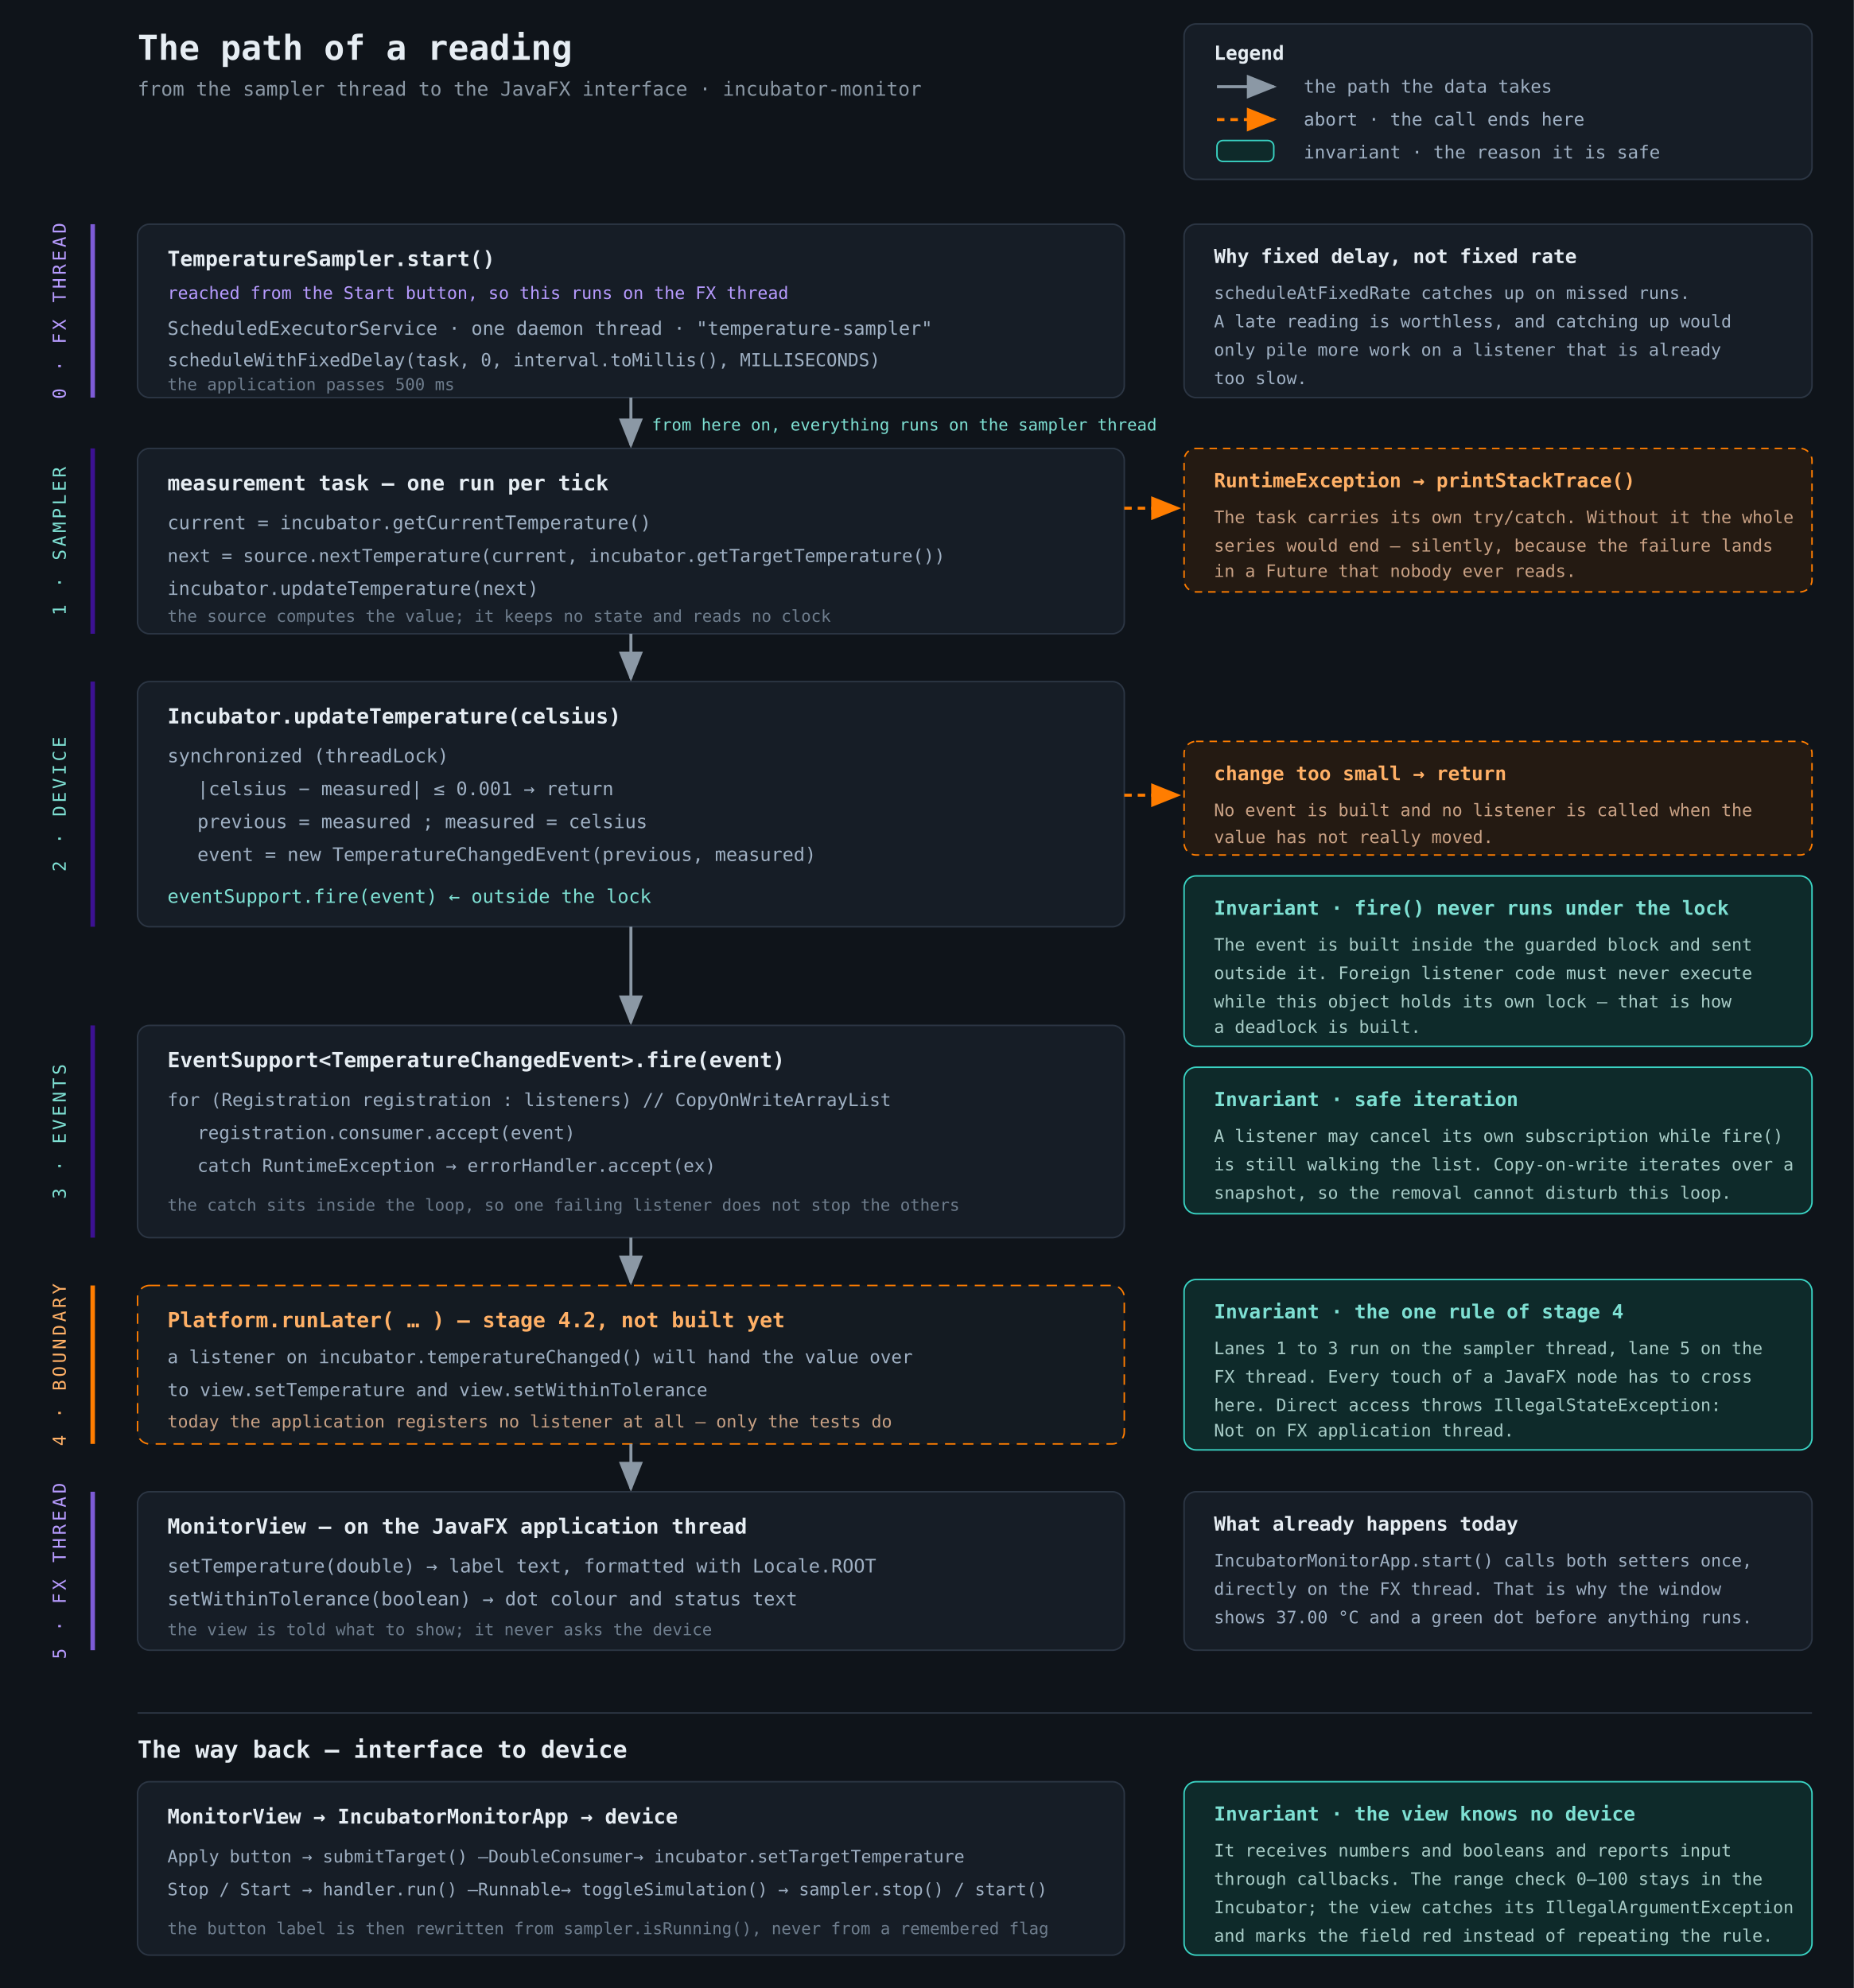
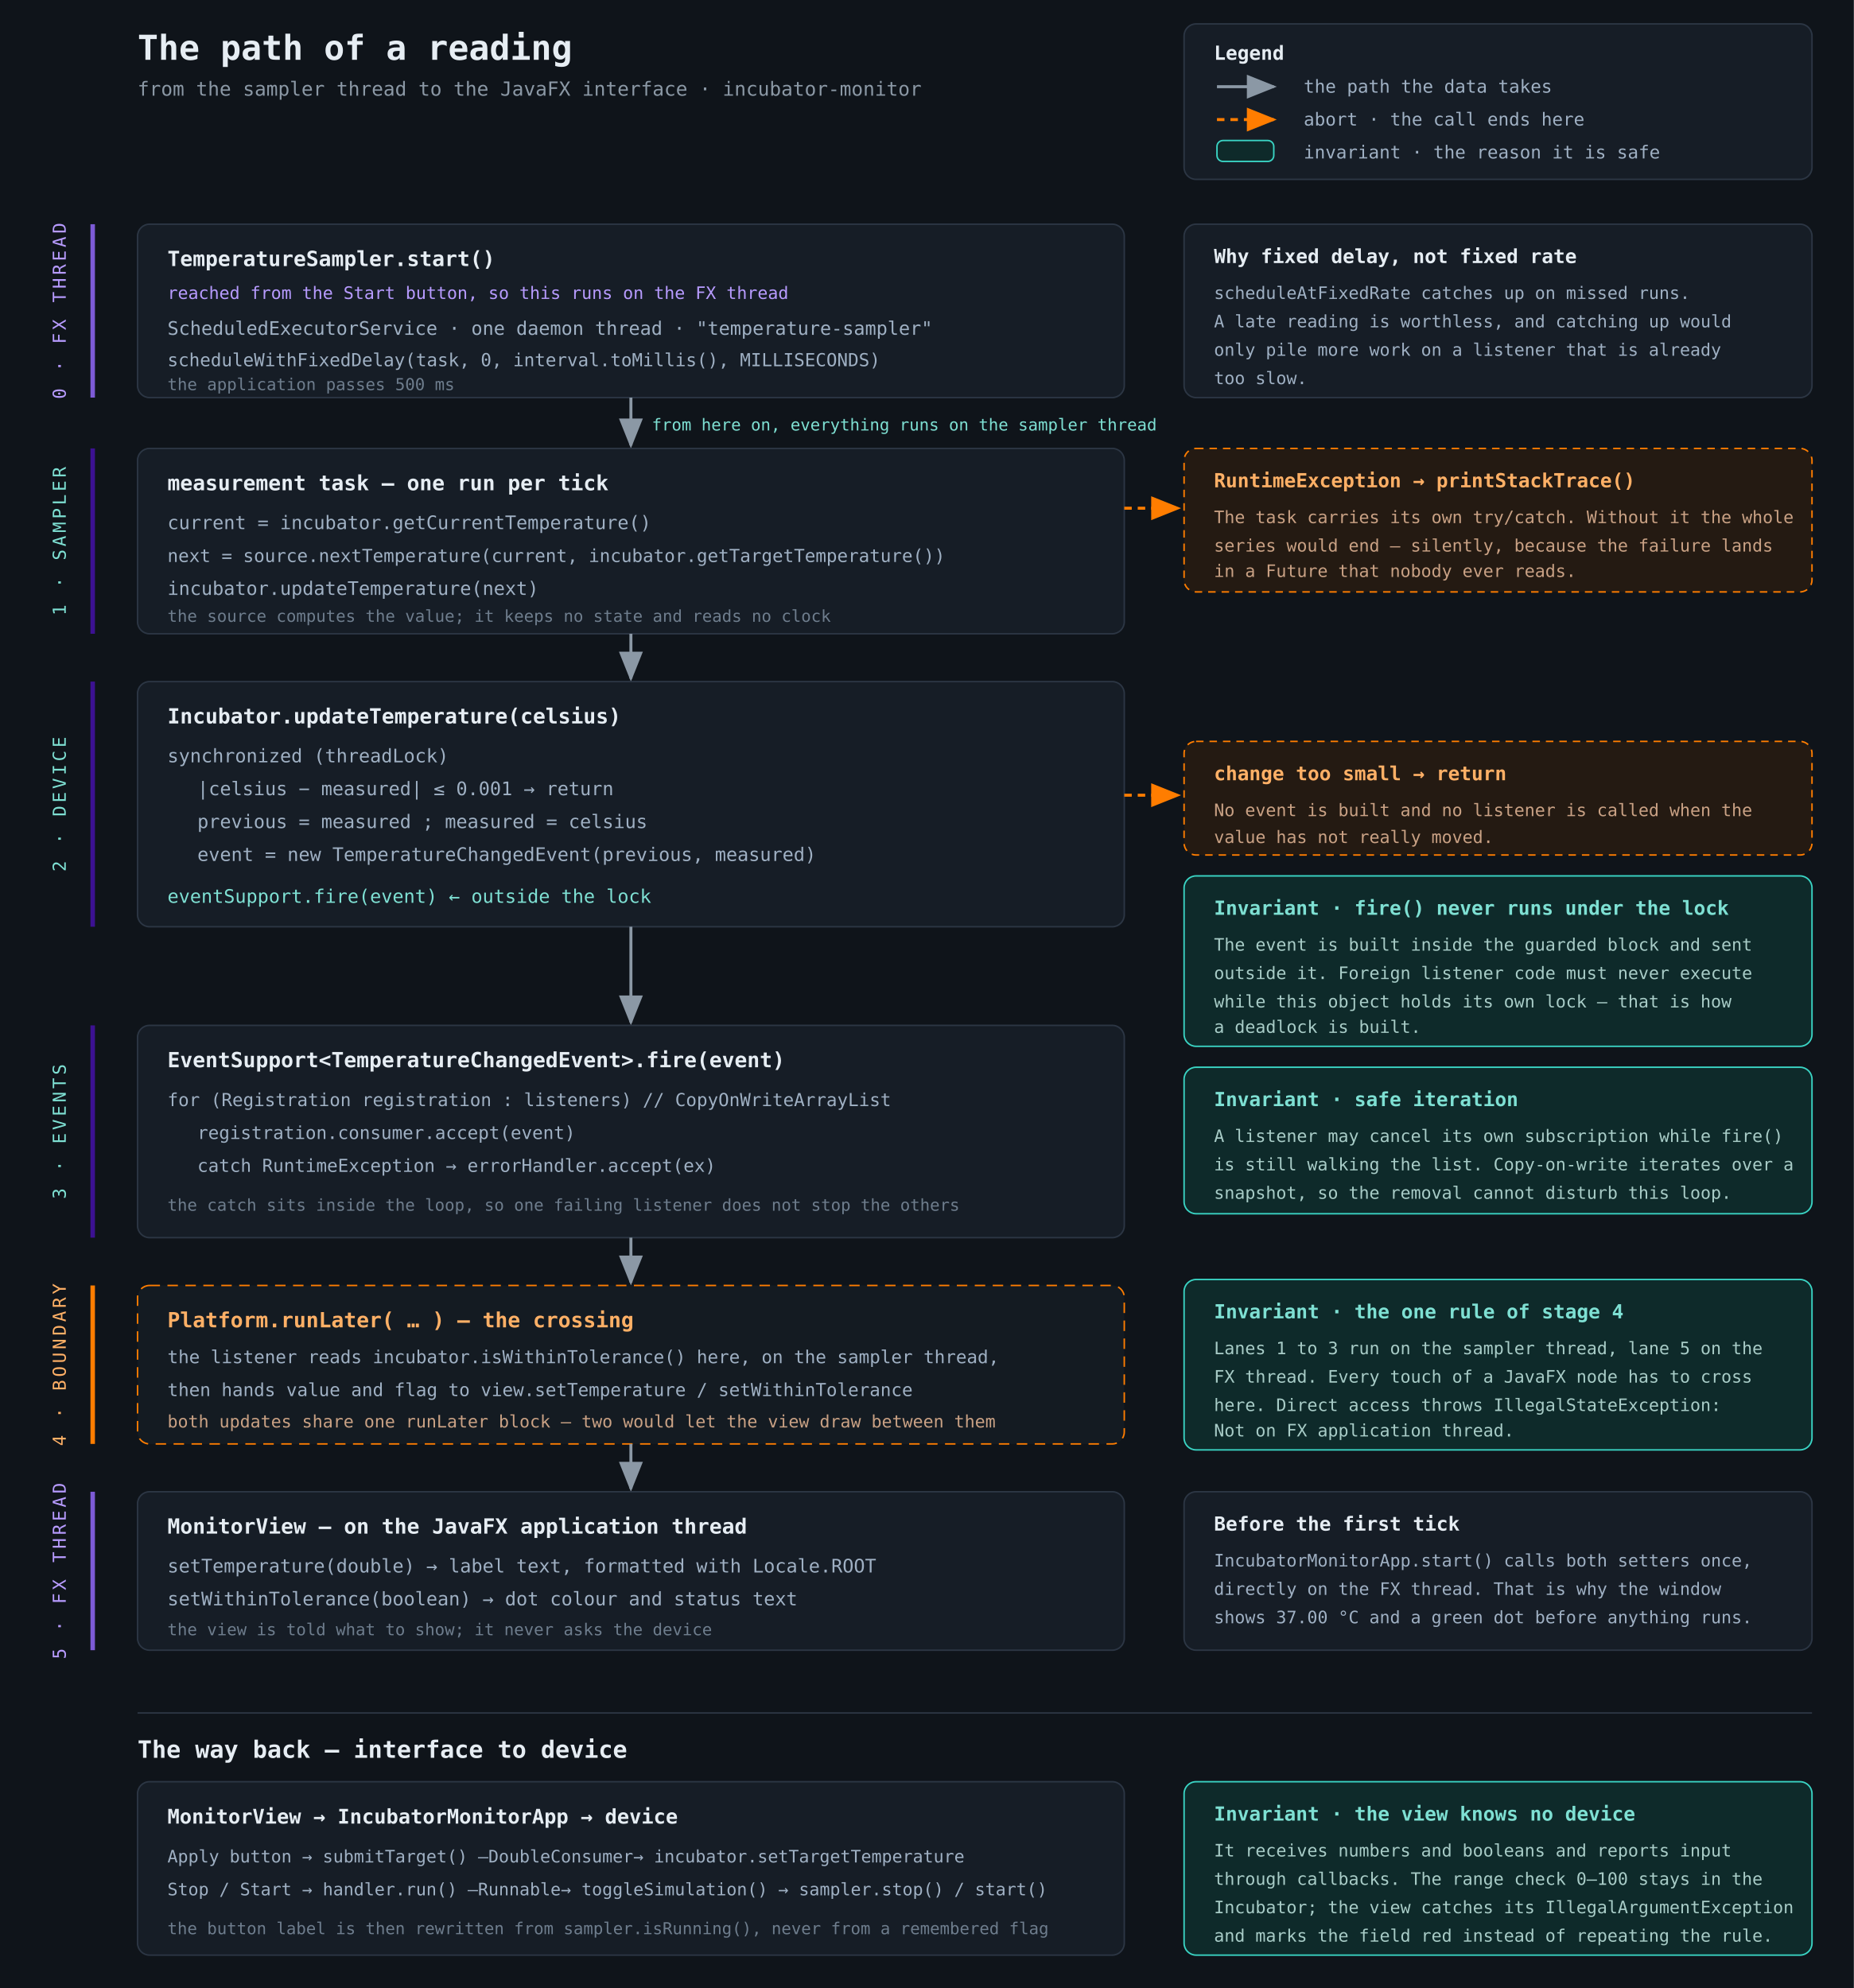
<svg xmlns="http://www.w3.org/2000/svg" width="1240" height="1330" viewBox="0 0 1240 1330" font-family="ui-monospace,SFMono-Regular,Menlo,Consolas,monospace">
  <defs>
    <marker id="arrow" markerWidth="10" markerHeight="8" refX="9" refY="4" orient="auto">
      <path d="M0,0 L10,4 L0,8 z" fill="#8b98a5" />
    </marker>
    <marker id="arrowOrange" markerWidth="10" markerHeight="8" refX="9" refY="4" orient="auto">
      <path d="M0,0 L10,4 L0,8 z" fill="#ff7d00" />
    </marker>
  </defs>
  <rect width="1240" height="1330" fill="#0f141a" />
  <text x="92" y="40" fill="#e6edf3" font-size="23" font-weight="bold">The path of a reading</text>
  <text x="92" y="64" fill="#8b98a5" font-size="13">from the sampler thread to the JavaFX interface · incubator-monitor</text>
  <rect x="792" y="16" width="420" height="104" rx="8" fill="#161d26" stroke="#2c3644" />
  <text x="812" y="40" fill="#e6edf3" font-size="13" font-weight="bold">Legend</text>
  <line x1="814" y1="58" x2="852" y2="58" stroke="#8b98a5" stroke-width="2" marker-end="url(#arrow)" />
  <text x="872" y="62" fill="#9fb0c3" font-size="12">the path the data takes</text>
  <line x1="814" y1="80" x2="852" y2="80" stroke="#ff7d00" stroke-width="2" stroke-dasharray="5 4" marker-end="url(#arrowOrange)" />
  <text x="872" y="84" fill="#9fb0c3" font-size="12">abort · the call ends here</text>
  <rect x="814" y="94" width="38" height="14" rx="4" fill="#0e2a2a" stroke="#3ad4c4" />
  <text x="872" y="106" fill="#9fb0c3" font-size="12">invariant · the reason it is safe</text>
  <line x1="62" y1="150" x2="62" y2="266" stroke="#7d5bd6" stroke-width="3" />
  <text transform="translate(44,208) rotate(-90)" text-anchor="middle" fill="#b79bff" font-size="12" letter-spacing="2">0 · FX THREAD</text>
  <line x1="62" y1="300" x2="62" y2="424" stroke="#3c1192" stroke-width="3" />
  <text transform="translate(44,362) rotate(-90)" text-anchor="middle" fill="#7ee0d3" font-size="12" letter-spacing="2">1 · SAMPLER</text>
  <line x1="62" y1="456" x2="62" y2="620" stroke="#3c1192" stroke-width="3" />
  <text transform="translate(44,538) rotate(-90)" text-anchor="middle" fill="#7ee0d3" font-size="12" letter-spacing="2">2 · DEVICE</text>
  <line x1="62" y1="686" x2="62" y2="828" stroke="#3c1192" stroke-width="3" />
  <text transform="translate(44,757) rotate(-90)" text-anchor="middle" fill="#7ee0d3" font-size="12" letter-spacing="2">3 · EVENTS</text>
  <line x1="62" y1="860" x2="62" y2="966" stroke="#ff7d00" stroke-width="3" />
  <text transform="translate(44,913) rotate(-90)" text-anchor="middle" fill="#ffb066" font-size="12" letter-spacing="2">4 · BOUNDARY</text>
  <line x1="62" y1="998" x2="62" y2="1104" stroke="#7d5bd6" stroke-width="3" />
  <text transform="translate(44,1051) rotate(-90)" text-anchor="middle" fill="#b79bff" font-size="12" letter-spacing="2">5 · FX THREAD</text>
  <rect x="92" y="150" width="660" height="116" rx="8" fill="#161d26" stroke="#2c3644" />
  <text x="112" y="178" fill="#e6edf3" font-size="14" font-weight="bold">TemperatureSampler.start()</text>
  <text x="112" y="200" fill="#b79bff" font-size="11.5">reached from the Start button, so this runs on the FX thread</text>
  <text x="112" y="224" fill="#9fb0c3" font-size="12.5">ScheduledExecutorService · one daemon thread · "temperature-sampler"</text>
  <text x="112" y="245" fill="#9fb0c3" font-size="12">scheduleWithFixedDelay(task, 0, interval.toMillis(), MILLISECONDS)</text>
  <text x="112" y="261" fill="#6e7d8d" font-size="11">the application passes 500 ms</text>
  <rect x="792" y="150" width="420" height="116" rx="8" fill="#161d26" stroke="#2c3644" />
  <text x="812" y="176" fill="#e6edf3" font-size="13" font-weight="bold">Why fixed delay, not fixed rate</text>
  <text x="812" y="200" fill="#9fb0c3" font-size="11.5">scheduleAtFixedRate catches up on missed runs.</text>
  <text x="812" y="219" fill="#9fb0c3" font-size="11.5">A late reading is worthless, and catching up would</text>
  <text x="812" y="238" fill="#9fb0c3" font-size="11.5">only pile more work on a listener that is already</text>
  <text x="812" y="257" fill="#9fb0c3" font-size="11.5">too slow.</text>
  <line x1="422" y1="266" x2="422" y2="298" stroke="#8b98a5" stroke-width="2" marker-end="url(#arrow)" />
  <text x="436" y="288" fill="#7ee0d3" font-size="11">from here on, everything runs on the sampler thread</text>
  <rect x="92" y="300" width="660" height="124" rx="8" fill="#161d26" stroke="#2c3644" />
  <text x="112" y="328" fill="#e6edf3" font-size="14" font-weight="bold">measurement task — one run per tick</text>
  <text x="112" y="354" fill="#9fb0c3" font-size="12.5">current = incubator.getCurrentTemperature()</text>
  <text x="112" y="376" fill="#9fb0c3" font-size="12">next    = source.nextTemperature(current, incubator.getTargetTemperature())</text>
  <text x="112" y="398" fill="#9fb0c3" font-size="12.5">incubator.updateTemperature(next)</text>
  <text x="112" y="416" fill="#6e7d8d" font-size="11">the source computes the value; it keeps no state and reads no clock</text>
  <line x1="752" y1="340" x2="788" y2="340" stroke="#ff7d00" stroke-width="2" stroke-dasharray="5 4" marker-end="url(#arrowOrange)" />
  <rect x="792" y="300" width="420" height="96" rx="8" fill="#241a12" stroke="#ff7d00" stroke-dasharray="5 4" />
  <text x="812" y="326" fill="#ffb066" font-size="13" font-weight="bold">RuntimeException → printStackTrace()</text>
  <text x="812" y="350" fill="#c9a184" font-size="11.5">The task carries its own try/catch. Without it the whole</text>
  <text x="812" y="369" fill="#c9a184" font-size="11.5">series would end — silently, because the failure lands</text>
  <text x="812" y="386" fill="#c9a184" font-size="11.5">in a Future that nobody ever reads.</text>
  <line x1="422" y1="424" x2="422" y2="454" stroke="#8b98a5" stroke-width="2" marker-end="url(#arrow)" />
  <rect x="92" y="456" width="660" height="164" rx="8" fill="#161d26" stroke="#2c3644" />
  <text x="112" y="484" fill="#e6edf3" font-size="14" font-weight="bold">Incubator.updateTemperature(celsius)</text>
  <text x="112" y="510" fill="#9fb0c3" font-size="12.5">synchronized (threadLock)</text>
  <text x="132" y="532" fill="#9fb0c3" font-size="12.5">|celsius − measured| ≤ 0.001  →  return</text>
  <text x="132" y="554" fill="#9fb0c3" font-size="12.5">previous = measured ; measured = celsius</text>
  <text x="132" y="576" fill="#9fb0c3" font-size="12.5">event = new TemperatureChangedEvent(previous, measured)</text>
  <text x="112" y="604" fill="#7ee0d3" font-size="12.5">eventSupport.fire(event)   ← outside the lock</text>
  <line x1="752" y1="532" x2="788" y2="532" stroke="#ff7d00" stroke-width="2" stroke-dasharray="5 4" marker-end="url(#arrowOrange)" />
  <rect x="792" y="496" width="420" height="76" rx="8" fill="#241a12" stroke="#ff7d00" stroke-dasharray="5 4" />
  <text x="812" y="522" fill="#ffb066" font-size="13" font-weight="bold">change too small → return</text>
  <text x="812" y="546" fill="#c9a184" font-size="11.5">No event is built and no listener is called when the</text>
  <text x="812" y="564" fill="#c9a184" font-size="11.5">value has not really moved.</text>
  <rect x="792" y="586" width="420" height="114" rx="8" fill="#0e2a2a" stroke="#3ad4c4" />
  <text x="812" y="612" fill="#7ee0d3" font-size="13" font-weight="bold">Invariant · fire() never runs under the lock</text>
  <text x="812" y="636" fill="#a8ccc7" font-size="11.5">The event is built inside the guarded block and sent</text>
  <text x="812" y="655" fill="#a8ccc7" font-size="11.5">outside it. Foreign listener code must never execute</text>
  <text x="812" y="674" fill="#a8ccc7" font-size="11.5">while this object holds its own lock — that is how</text>
  <text x="812" y="691" fill="#a8ccc7" font-size="11.5">a deadlock is built.</text>
  <line x1="422" y1="620" x2="422" y2="684" stroke="#8b98a5" stroke-width="2" marker-end="url(#arrow)" />
  <rect x="92" y="686" width="660" height="142" rx="8" fill="#161d26" stroke="#2c3644" />
  <text x="112" y="714" fill="#e6edf3" font-size="14" font-weight="bold">EventSupport&lt;TemperatureChangedEvent&gt;.fire(event)</text>
  <text x="112" y="740" fill="#9fb0c3" font-size="12">for (Registration registration : listeners)   // CopyOnWriteArrayList</text>
  <text x="132" y="762" fill="#9fb0c3" font-size="12">registration.consumer.accept(event)</text>
  <text x="132" y="784" fill="#9fb0c3" font-size="12">catch RuntimeException → errorHandler.accept(ex)</text>
  <text x="112" y="810" fill="#6e7d8d" font-size="11">the catch sits inside the loop, so one failing listener does not stop the others</text>
  <rect x="792" y="714" width="420" height="98" rx="8" fill="#0e2a2a" stroke="#3ad4c4" />
  <text x="812" y="740" fill="#7ee0d3" font-size="13" font-weight="bold">Invariant · safe iteration</text>
  <text x="812" y="764" fill="#a8ccc7" font-size="11.5">A listener may cancel its own subscription while fire()</text>
  <text x="812" y="783" fill="#a8ccc7" font-size="11.5">is still walking the list. Copy-on-write iterates over a</text>
  <text x="812" y="802" fill="#a8ccc7" font-size="11.5">snapshot, so the removal cannot disturb this loop.</text>
  <line x1="422" y1="828" x2="422" y2="858" stroke="#8b98a5" stroke-width="2" marker-end="url(#arrow)" />
  <rect x="92" y="860" width="660" height="106" rx="8" fill="#141b22" stroke="#ff7d00" stroke-dasharray="7 5" />
-   <text x="112" y="888" fill="#ffb066" font-size="14" font-weight="bold">Platform.runLater( … )   —   stage 4.2, not built yet</text>
-   <text x="112" y="912" fill="#9fb0c3" font-size="12">a listener on incubator.temperatureChanged() will hand the value over</text>
-   <text x="112" y="934" fill="#9fb0c3" font-size="12">to view.setTemperature and view.setWithinTolerance</text>
-   <text x="112" y="955" fill="#c9a184" font-size="11.5">today the application registers no listener at all — only the tests do</text>
+   <text x="112" y="888" fill="#ffb066" font-size="14" font-weight="bold">Platform.runLater( … )   —   the crossing</text>
+   <text x="112" y="912" fill="#9fb0c3" font-size="12">the listener reads incubator.isWithinTolerance() here, on the sampler thread,</text>
+   <text x="112" y="934" fill="#9fb0c3" font-size="12">then hands value and flag to view.setTemperature / setWithinTolerance</text>
+   <text x="112" y="955" fill="#c9a184" font-size="11.5">both updates share one runLater block — two would let the view draw between them</text>
  <rect x="792" y="856" width="420" height="114" rx="8" fill="#0e2a2a" stroke="#3ad4c4" />
  <text x="812" y="882" fill="#7ee0d3" font-size="13" font-weight="bold">Invariant · the one rule of stage 4</text>
  <text x="812" y="906" fill="#a8ccc7" font-size="11.5">Lanes 1 to 3 run on the sampler thread, lane 5 on the</text>
  <text x="812" y="925" fill="#a8ccc7" font-size="11.5">FX thread. Every touch of a JavaFX node has to cross</text>
  <text x="812" y="944" fill="#a8ccc7" font-size="11.5">here. Direct access throws IllegalStateException:</text>
  <text x="812" y="961" fill="#a8ccc7" font-size="11.5">Not on FX application thread.</text>
  <line x1="422" y1="966" x2="422" y2="996" stroke="#8b98a5" stroke-width="2" marker-end="url(#arrow)" />
  <rect x="92" y="998" width="660" height="106" rx="8" fill="#161d26" stroke="#2c3644" />
  <text x="112" y="1026" fill="#e6edf3" font-size="14" font-weight="bold">MonitorView — on the JavaFX application thread</text>
  <text x="112" y="1052" fill="#9fb0c3" font-size="12.5">setTemperature(double)      → label text, formatted with Locale.ROOT</text>
  <text x="112" y="1074" fill="#9fb0c3" font-size="12.5">setWithinTolerance(boolean) → dot colour and status text</text>
  <text x="112" y="1094" fill="#6e7d8d" font-size="11">the view is told what to show; it never asks the device</text>
  <rect x="792" y="998" width="420" height="106" rx="8" fill="#161d26" stroke="#2c3644" />
-   <text x="812" y="1024" fill="#e6edf3" font-size="13" font-weight="bold">What already happens today</text>
+   <text x="812" y="1024" fill="#e6edf3" font-size="13" font-weight="bold">Before the first tick</text>
  <text x="812" y="1048" fill="#9fb0c3" font-size="11.5">IncubatorMonitorApp.start() calls both setters once,</text>
  <text x="812" y="1067" fill="#9fb0c3" font-size="11.5">directly on the FX thread. That is why the window</text>
  <text x="812" y="1086" fill="#9fb0c3" font-size="11.5">shows 37.00 °C and a green dot before anything runs.</text>
  <line x1="92" y1="1146" x2="1212" y2="1146" stroke="#2c3644" />
  <text x="92" y="1176" fill="#e6edf3" font-size="16" font-weight="bold">The way back — interface to device</text>
  <rect x="92" y="1192" width="660" height="116" rx="8" fill="#161d26" stroke="#2c3644" />
  <text x="112" y="1220" fill="#e6edf3" font-size="13.5" font-weight="bold">MonitorView → IncubatorMonitorApp → device</text>
  <text x="112" y="1246" fill="#9fb0c3" font-size="11.5">Apply button → submitTarget() —DoubleConsumer→ incubator.setTargetTemperature</text>
  <text x="112" y="1268" fill="#9fb0c3" font-size="11.5">Stop / Start → handler.run() —Runnable→ toggleSimulation() → sampler.stop() / start()</text>
  <text x="112" y="1294" fill="#6e7d8d" font-size="11">the button label is then rewritten from sampler.isRunning(), never from a remembered flag</text>
  <rect x="792" y="1192" width="420" height="116" rx="8" fill="#0e2a2a" stroke="#3ad4c4" />
  <text x="812" y="1218" fill="#7ee0d3" font-size="13" font-weight="bold">Invariant · the view knows no device</text>
  <text x="812" y="1242" fill="#a8ccc7" font-size="11.5">It receives numbers and booleans and reports input</text>
  <text x="812" y="1261" fill="#a8ccc7" font-size="11.5">through callbacks. The range check 0–100 stays in the</text>
  <text x="812" y="1280" fill="#a8ccc7" font-size="11.5">Incubator; the view catches its IllegalArgumentException</text>
  <text x="812" y="1299" fill="#a8ccc7" font-size="11.5">and marks the field red instead of repeating the rule.</text>
</svg>
